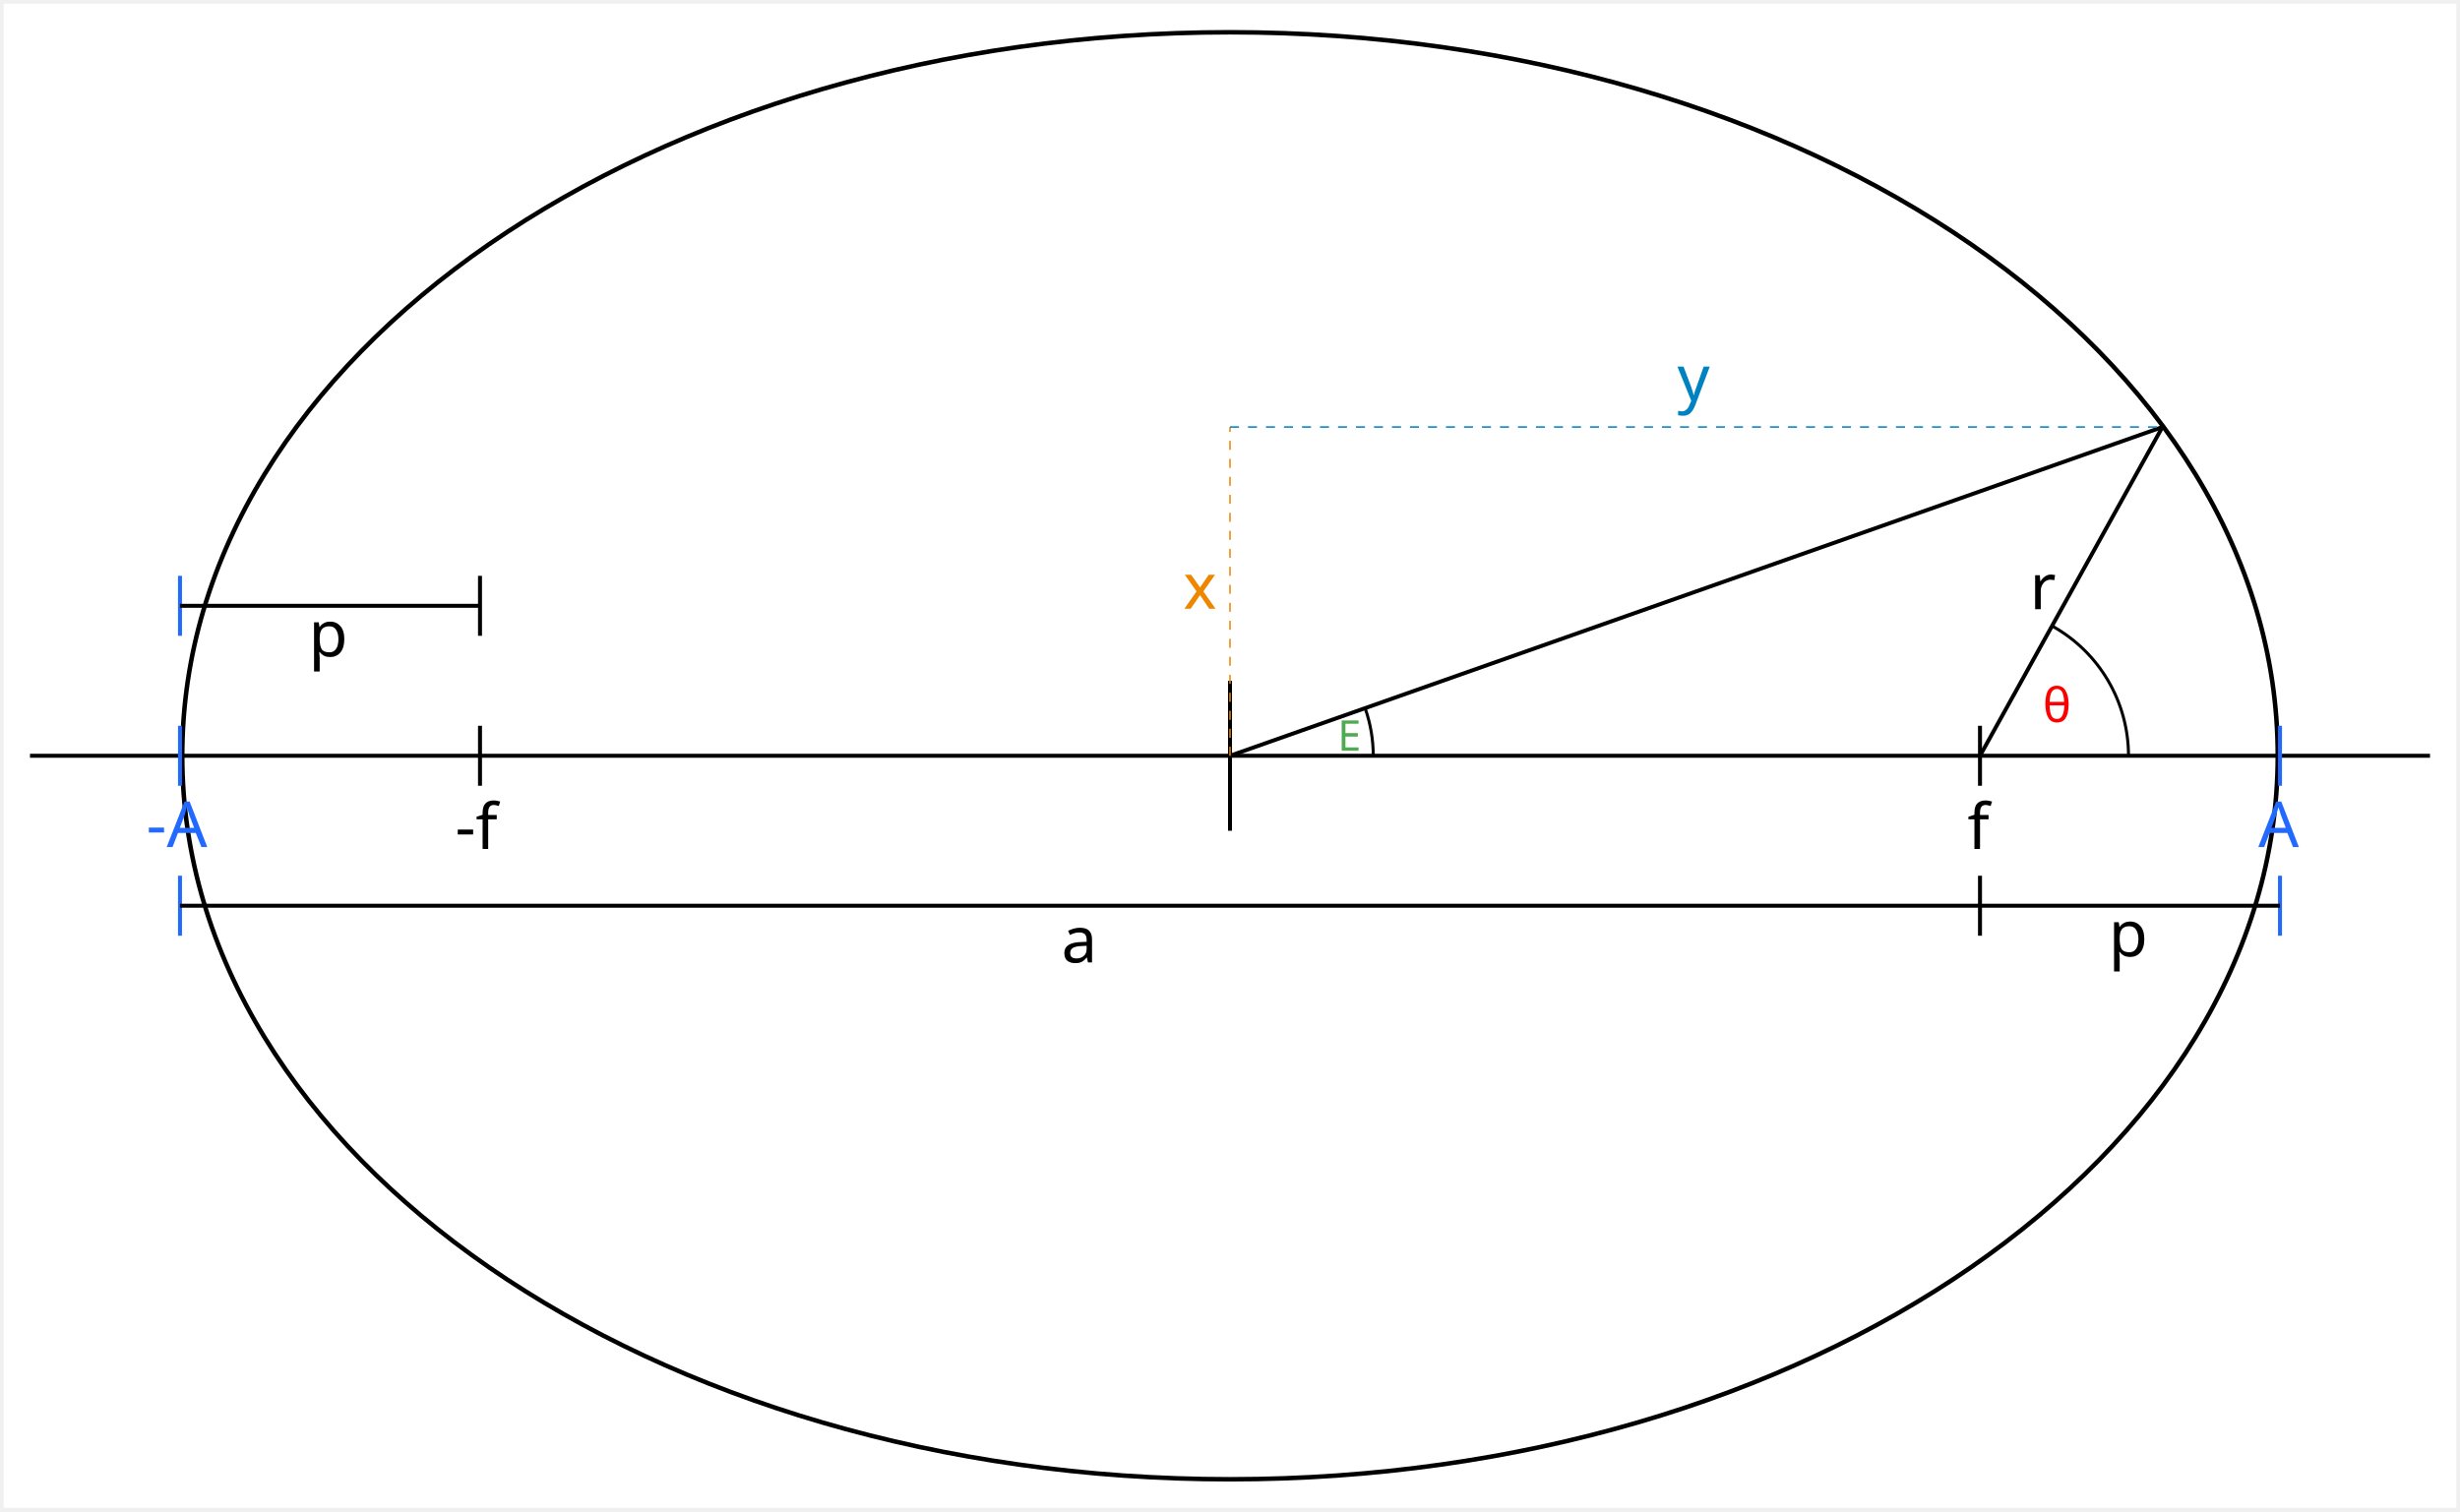
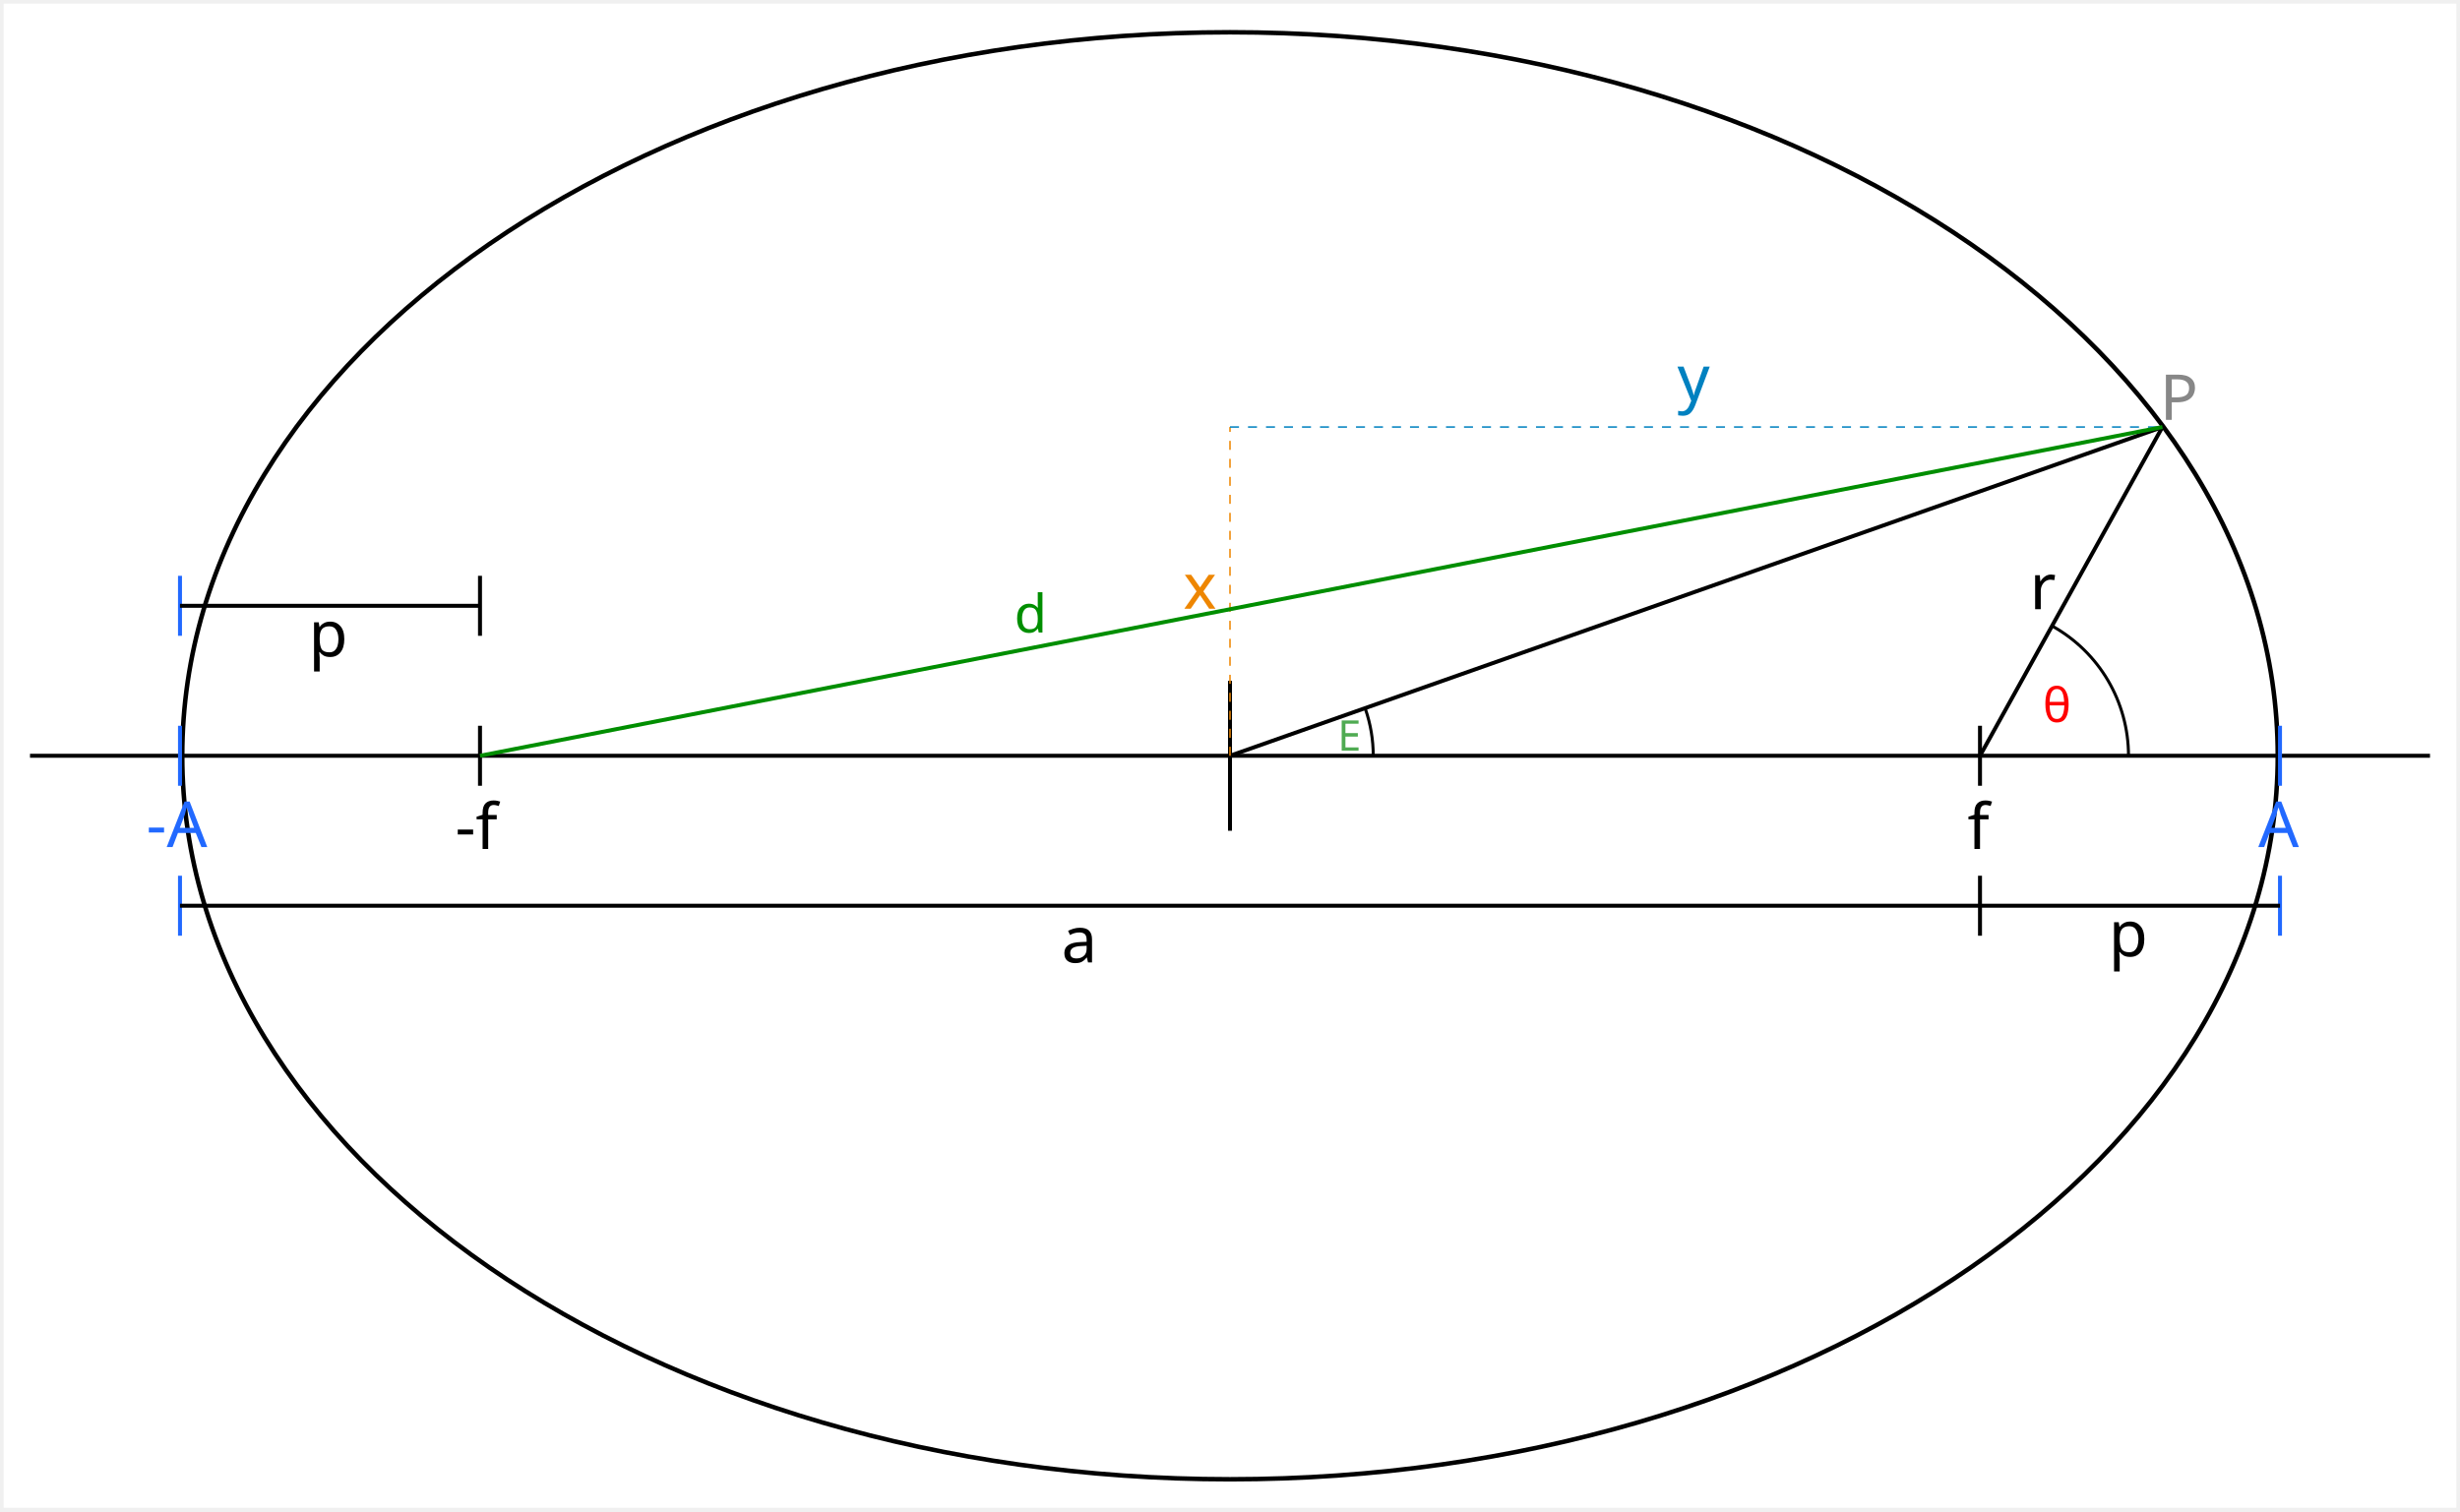
<svg xmlns="http://www.w3.org/2000/svg" width="164mm" height="100.796mm" viewBox="0 0 164 100.796" version="1.1" id="svg5">
  <defs id="defs2">
    <rect x="377.953" y="396.85" width="37.681" height="65.697" id="rect9170" />
    <rect x="377.953" y="396.85" width="37.681" height="65.697" id="rect15654" />
  </defs>
  <g id="layer1" transform="translate(-18,-49.60201)">
    <rect style="fill:#ffffff;fill-opacity:1;stroke:none;stroke-width:0.493" id="rect890" width="163.507" height="100.303" x="18.246" y="49.848" />
    <path style="fill:none;stroke:#000000;stroke-width:0.265px;stroke-linecap:butt;stroke-linejoin:miter;stroke-opacity:1" d="M 20,100 H 180" id="path42" />
    <path style="fill:none;stroke:#000000;stroke-width:0.265px;stroke-linecap:butt;stroke-linejoin:miter;stroke-opacity:1" d="m 100,95 v 10" id="path332" />
    <path style="fill:none;stroke:#000000;stroke-width:0.265px;stroke-linecap:butt;stroke-linejoin:miter;stroke-opacity:1" d="m 50,98 v 4" id="path546" />
    <path style="fill:none;stroke:#000000;stroke-width:0.265px;stroke-linecap:butt;stroke-linejoin:miter;stroke-opacity:1" d="m 150,98 v 4" id="path969" />
    <ellipse style="fill:#000000;fill-opacity:0;stroke:#000000;stroke-width:0.301;stroke-miterlimit:4;stroke-dasharray:none;stroke-dashoffset:0" id="path1248" cx="100" cy="100" rx="69.849" ry="48.247" />
    <path style="fill:none;stroke:#2269ff;stroke-width:0.265px;stroke-linecap:butt;stroke-linejoin:miter;stroke-opacity:1" d="m 30,98 v 4" id="path1363" />
    <path style="fill:none;stroke:#2269ff;stroke-width:0.265px;stroke-linecap:butt;stroke-linejoin:miter;stroke-opacity:1" d="m 170,98 v 4" id="path1615" />
    <path style="fill:none;stroke:#000000;stroke-width:0.265px;stroke-linecap:butt;stroke-linejoin:miter;stroke-opacity:1" d="M 150,100 162.162,78.078" id="path2682" />
    <path style="fill:none;stroke:#000000;stroke-width:0.265px;stroke-linecap:butt;stroke-linejoin:miter;stroke-opacity:1" d="M 100,100 162.162,78.078" id="path2684" />
    <path style="fill:#00ff00;fill-opacity:0;stroke:#000000;stroke-width:0.2;stroke-miterlimit:4;stroke-dasharray:none;stroke-dashoffset:0" id="path3258" d="M 109.03,96.891 A 9.55,9.55 0 0 1 109.55,100" />
    <path style="fill:#00ff00;fill-opacity:0;stroke:#000000;stroke-width:0.2;stroke-miterlimit:4;stroke-dasharray:none;stroke-dashoffset:0" id="path4632" d="M 154.8,91.341 A 9.9,9.9 0 0 1 159.9,100" />
    <text xml:space="preserve" transform="matrix(0.2645833,0,0,0.2645833,49.16585,-2.528958)" id="text9168" style="font-style:normal;font-variant:normal;font-weight:normal;font-stretch:normal;font-size:16px;line-height:1.25;font-family:sans-serif;-inkscape-font-specification:'sans-serif, Normal';font-variant-ligatures:normal;font-variant-caps:normal;font-variant-numeric:normal;font-variant-east-asian:normal;white-space:pre;shape-inside:url(#rect9170);fill:#000000;fill-opacity:1;stroke:none">
-       <tspan x="377.953" y="411.006" id="tspan1561">f</tspan>
+       <tspan x="377.953" y="411.006" id="tspan8195">f</tspan>
    </text>
    <text xml:space="preserve" transform="matrix(0.2645833,0,0,0.2645833,-51.65271,-2.528958)" id="text15652" style="font-style:normal;font-variant:normal;font-weight:normal;font-stretch:normal;font-size:16px;line-height:1.25;font-family:sans-serif;-inkscape-font-specification:'sans-serif, Normal';font-variant-ligatures:normal;font-variant-caps:normal;font-variant-numeric:normal;font-variant-east-asian:normal;white-space:pre;shape-inside:url(#rect15654);fill:#000000;fill-opacity:1;stroke:none">
-       <tspan x="377.953" y="411.006" id="tspan1563">-f</tspan>
+       <tspan x="377.953" y="411.006" id="tspan8197">-f</tspan>
    </text>
    <text xml:space="preserve" style="font-style:normal;font-variant:normal;font-weight:normal;font-stretch:normal;font-size:2.822px;line-height:1.25;font-family:sans-serif;-inkscape-font-specification:'sans-serif, Normal';font-variant-ligatures:normal;font-variant-caps:normal;font-variant-numeric:normal;font-variant-east-asian:normal;fill:#4fab52;fill-opacity:1;stroke:none;stroke-width:0.265" x="107.163" y="99.66" id="text22868">
      <tspan id="tspan22866" style="font-style:normal;font-variant:normal;font-weight:normal;font-stretch:normal;font-size:2.822px;font-family:sans-serif;-inkscape-font-specification:'sans-serif, Normal';font-variant-ligatures:normal;font-variant-caps:normal;font-variant-numeric:normal;font-variant-east-asian:normal;fill:#4fab52;fill-opacity:1;stroke-width:0.265" x="107.163" y="99.66">E</tspan>
    </text>
    <text xml:space="preserve" style="font-style:normal;font-variant:normal;font-weight:normal;font-stretch:normal;font-size:3.175px;line-height:1.25;font-family:sans-serif;-inkscape-font-specification:'sans-serif, Normal';font-variant-ligatures:normal;font-variant-caps:normal;font-variant-numeric:normal;font-variant-east-asian:normal;fill:#ff0000;fill-opacity:1;stroke:none;stroke-width:0.265" x="154.186" y="97.748" id="text27634">
      <tspan id="tspan27632" style="font-style:normal;font-variant:normal;font-weight:normal;font-stretch:normal;font-size:3.175px;font-family:sans-serif;-inkscape-font-specification:'sans-serif, Normal';font-variant-ligatures:normal;font-variant-caps:normal;font-variant-numeric:normal;font-variant-east-asian:normal;fill:#ff0000;fill-opacity:1;stroke-width:0.265" x="154.186" y="97.748">θ</tspan>
    </text>
    <text xml:space="preserve" style="font-style:normal;font-variant:normal;font-weight:normal;font-stretch:normal;font-size:4.233px;line-height:1.25;font-family:sans-serif;-inkscape-font-specification:'sans-serif, Normal';font-variant-ligatures:normal;font-variant-caps:normal;font-variant-numeric:normal;font-variant-east-asian:normal;fill:#2269ff;fill-opacity:1;stroke:none;stroke-width:0.265" x="168.553" y="106.086" id="text30214">
      <tspan id="tspan30212" style="font-style:normal;font-variant:normal;font-weight:normal;font-stretch:normal;font-size:4.233px;font-family:sans-serif;-inkscape-font-specification:'sans-serif, Normal';font-variant-ligatures:normal;font-variant-caps:normal;font-variant-numeric:normal;font-variant-east-asian:normal;fill:#2269ff;fill-opacity:1;stroke-width:0.265" x="168.553" y="106.086">A</tspan>
    </text>
    <text xml:space="preserve" style="font-style:normal;font-variant:normal;font-weight:normal;font-stretch:normal;font-size:4.233px;line-height:1.25;font-family:sans-serif;-inkscape-font-specification:'sans-serif, Normal';font-variant-ligatures:normal;font-variant-caps:normal;font-variant-numeric:normal;font-variant-east-asian:normal;fill:#2269ff;fill-opacity:1;stroke:none;stroke-width:0.265" x="27.749" y="106.086" id="text33230">
      <tspan id="tspan33228" style="font-style:normal;font-variant:normal;font-weight:normal;font-stretch:normal;font-size:4.233px;font-family:sans-serif;-inkscape-font-specification:'sans-serif, Normal';font-variant-ligatures:normal;font-variant-caps:normal;font-variant-numeric:normal;font-variant-east-asian:normal;fill:#2269ff;fill-opacity:1;stroke-width:0.265" x="27.749" y="106.086">-A</tspan>
    </text>
    <path style="fill:none;stroke:#000000;stroke-width:0.265px;stroke-linecap:butt;stroke-linejoin:miter;stroke-opacity:1" d="m 150,108 v 4" id="path34875" />
    <path style="fill:none;stroke:#2269ff;stroke-width:0.265px;stroke-linecap:butt;stroke-linejoin:miter;stroke-opacity:1" d="m 170,108 v 4" id="path34877" />
    <path style="fill:none;stroke:#000000;stroke-width:0.265px;stroke-linecap:butt;stroke-linejoin:miter;stroke-opacity:1" d="M 170,110 H 150" id="path35163" />
    <text xml:space="preserve" style="font-style:normal;font-variant:normal;font-weight:normal;font-stretch:normal;font-size:4.233px;line-height:1.25;font-family:sans-serif;-inkscape-font-specification:'sans-serif, Normal';font-variant-ligatures:normal;font-variant-caps:normal;font-variant-numeric:normal;font-variant-east-asian:normal;fill:#000000;fill-opacity:1;stroke:none;stroke-width:0.265" x="158.58" y="113.371" id="text36910">
      <tspan id="tspan36908" style="font-style:normal;font-variant:normal;font-weight:normal;font-stretch:normal;font-size:4.233px;font-family:sans-serif;-inkscape-font-specification:'sans-serif, Normal';font-variant-ligatures:normal;font-variant-caps:normal;font-variant-numeric:normal;font-variant-east-asian:normal;stroke-width:0.265" x="158.58" y="113.371">p</tspan>
    </text>
    <path style="fill:none;stroke:#2269ff;stroke-width:0.265px;stroke-linecap:butt;stroke-linejoin:miter;stroke-opacity:1" d="m 30,108 v 4" id="path38952" />
    <path style="fill:none;stroke:#000000;stroke-width:0.265px;stroke-linecap:butt;stroke-linejoin:miter;stroke-opacity:1" d="M 30,110 H 150" id="path39352" />
    <text xml:space="preserve" style="font-style:normal;font-variant:normal;font-weight:normal;font-stretch:normal;font-size:4.233px;line-height:1.25;font-family:sans-serif;-inkscape-font-specification:'sans-serif, Normal';font-variant-ligatures:normal;font-variant-caps:normal;font-variant-numeric:normal;font-variant-east-asian:normal;fill:#000000;fill-opacity:1;stroke:none;stroke-width:0.265" x="88.768" y="113.781" id="text40481">
      <tspan id="tspan40479" style="font-style:normal;font-variant:normal;font-weight:normal;font-stretch:normal;font-size:4.233px;font-family:sans-serif;-inkscape-font-specification:'sans-serif, Normal';font-variant-ligatures:normal;font-variant-caps:normal;font-variant-numeric:normal;font-variant-east-asian:normal;stroke-width:0.265" x="88.768" y="113.781">a</tspan>
    </text>
    <path style="fill:none;stroke:#2269ff;stroke-width:0.265px;stroke-linecap:butt;stroke-linejoin:miter;stroke-opacity:1" d="m 30,88 v 4" id="path43609" />
    <path style="fill:none;stroke:#000000;stroke-width:0.265px;stroke-linecap:butt;stroke-linejoin:miter;stroke-opacity:1" d="m 50,88 v 4" id="path43611" />
    <path style="fill:none;stroke:#000000;stroke-width:0.265px;stroke-linecap:butt;stroke-linejoin:miter;stroke-opacity:1" d="M 30,90 H 50" id="path43865" />
    <text xml:space="preserve" style="font-style:normal;font-variant:normal;font-weight:normal;font-stretch:normal;font-size:4.233px;line-height:1.25;font-family:sans-serif;-inkscape-font-specification:'sans-serif, Normal';font-variant-ligatures:normal;font-variant-caps:normal;font-variant-numeric:normal;font-variant-east-asian:normal;fill:#000000;fill-opacity:1;stroke:none;stroke-width:0.265" x="38.58" y="93.371" id="text44006">
      <tspan id="tspan44004" style="font-style:normal;font-variant:normal;font-weight:normal;font-stretch:normal;font-size:4.233px;font-family:sans-serif;-inkscape-font-specification:'sans-serif, Normal';font-variant-ligatures:normal;font-variant-caps:normal;font-variant-numeric:normal;font-variant-east-asian:normal;stroke-width:0.265" x="38.58" y="93.371">p</tspan>
    </text>
    <path style="fill:none;stroke:#ee8600;stroke-width:0.1;stroke-linecap:butt;stroke-linejoin:miter;stroke-miterlimit:4;stroke-dasharray:0.6, 0.6;stroke-dashoffset:0;stroke-opacity:1" d="M 100,100 V 78.078" id="path46232" />
    <path style="fill:none;stroke:#0081c0;stroke-width:0.1;stroke-linecap:butt;stroke-linejoin:miter;stroke-miterlimit:4;stroke-dasharray:0.6, 0.6;stroke-dashoffset:0;stroke-opacity:1" d="m 100,78.078 h 62.162" id="path46717" />
    <text xml:space="preserve" style="font-style:normal;font-variant:normal;font-weight:normal;font-stretch:normal;font-size:4.233px;line-height:1.25;font-family:sans-serif;-inkscape-font-specification:'sans-serif, Normal';font-variant-ligatures:normal;font-variant-caps:normal;font-variant-numeric:normal;font-variant-east-asian:normal;fill:#ee8600;fill-opacity:1;stroke:none;stroke-width:0.265" x="96.878" y="90.197" id="text50241">
      <tspan id="tspan50239" style="font-style:normal;font-variant:normal;font-weight:normal;font-stretch:normal;font-size:4.233px;font-family:sans-serif;-inkscape-font-specification:'sans-serif, Normal';font-variant-ligatures:normal;font-variant-caps:normal;font-variant-numeric:normal;font-variant-east-asian:normal;fill:#ee8600;fill-opacity:1;stroke-width:0.265" x="96.878" y="90.197">x</tspan>
    </text>
    <text xml:space="preserve" style="font-style:normal;font-variant:normal;font-weight:normal;font-stretch:normal;font-size:4.233px;line-height:1.25;font-family:sans-serif;-inkscape-font-specification:'sans-serif, Normal';font-variant-ligatures:normal;font-variant-caps:normal;font-variant-numeric:normal;font-variant-east-asian:normal;fill:#0081c0;fill-opacity:1;stroke:none;stroke-width:0.265" x="129.828" y="76.315" id="text52274">
      <tspan id="tspan52272" style="font-style:normal;font-variant:normal;font-weight:normal;font-stretch:normal;font-size:4.233px;font-family:sans-serif;-inkscape-font-specification:'sans-serif, Normal';font-variant-ligatures:normal;font-variant-caps:normal;font-variant-numeric:normal;font-variant-east-asian:normal;fill:#0081c0;fill-opacity:1;stroke-width:0.265" x="129.828" y="76.315">y</tspan>
    </text>
    <text xml:space="preserve" style="font-style:normal;font-variant:normal;font-weight:normal;font-stretch:normal;font-size:4.233px;line-height:1.25;font-family:sans-serif;-inkscape-font-specification:'sans-serif, Normal';font-variant-ligatures:normal;font-variant-caps:normal;font-variant-numeric:normal;font-variant-east-asian:normal;fill:#000000;fill-opacity:1;stroke:none;stroke-width:0.265" x="153.316" y="90.224" id="text54781">
      <tspan id="tspan54779" style="font-style:normal;font-variant:normal;font-weight:normal;font-stretch:normal;font-size:4.233px;font-family:sans-serif;-inkscape-font-specification:'sans-serif, Normal';font-variant-ligatures:normal;font-variant-caps:normal;font-variant-numeric:normal;font-variant-east-asian:normal;stroke-width:0.265" x="153.316" y="90.224">r</tspan>
    </text>
+     <path style="fill:none;stroke:#008e00;stroke-width:0.265px;stroke-linecap:butt;stroke-linejoin:miter;stroke-opacity:1" d="M 50,100 162.162,78.078" id="path87" />
+     <text xml:space="preserve" style="font-style:normal;font-weight:normal;font-size:3.528px;line-height:1.25;font-family:sans-serif;fill:#008e00;fill-opacity:1;stroke:none;stroke-width:0.265" x="85.62" y="91.78" id="text3155">
+       <tspan id="tspan3153" style="font-size:3.528px;fill:#008e00;fill-opacity:1;stroke-width:0.265" x="85.62" y="91.78">d</tspan>
+     </text>
+     <text xml:space="preserve" style="font-size:4.233px;line-height:1.25;font-family:sans-serif;fill:#808080;fill-opacity:0.942;stroke-width:0.265" x="161.989" y="77.599" id="text7135">
+       <tspan id="tspan7133" style="fill:#808080;fill-opacity:0.942;stroke-width:0.265" x="161.989" y="77.599">P</tspan>
+     </text>
  </g>
</svg>
